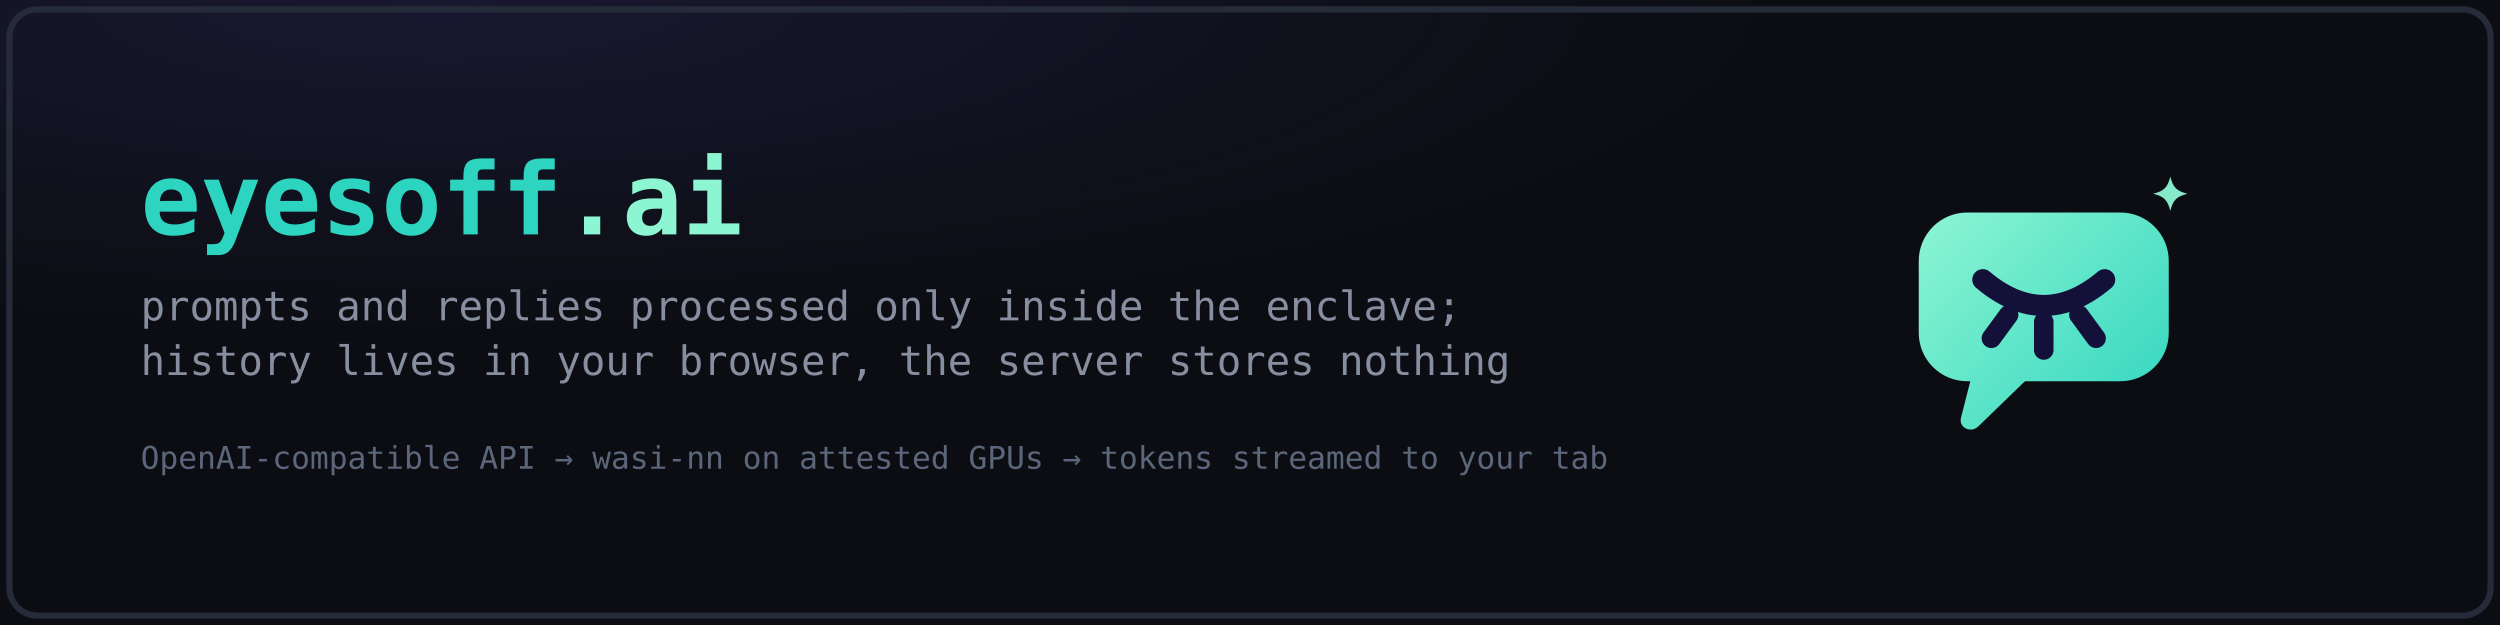
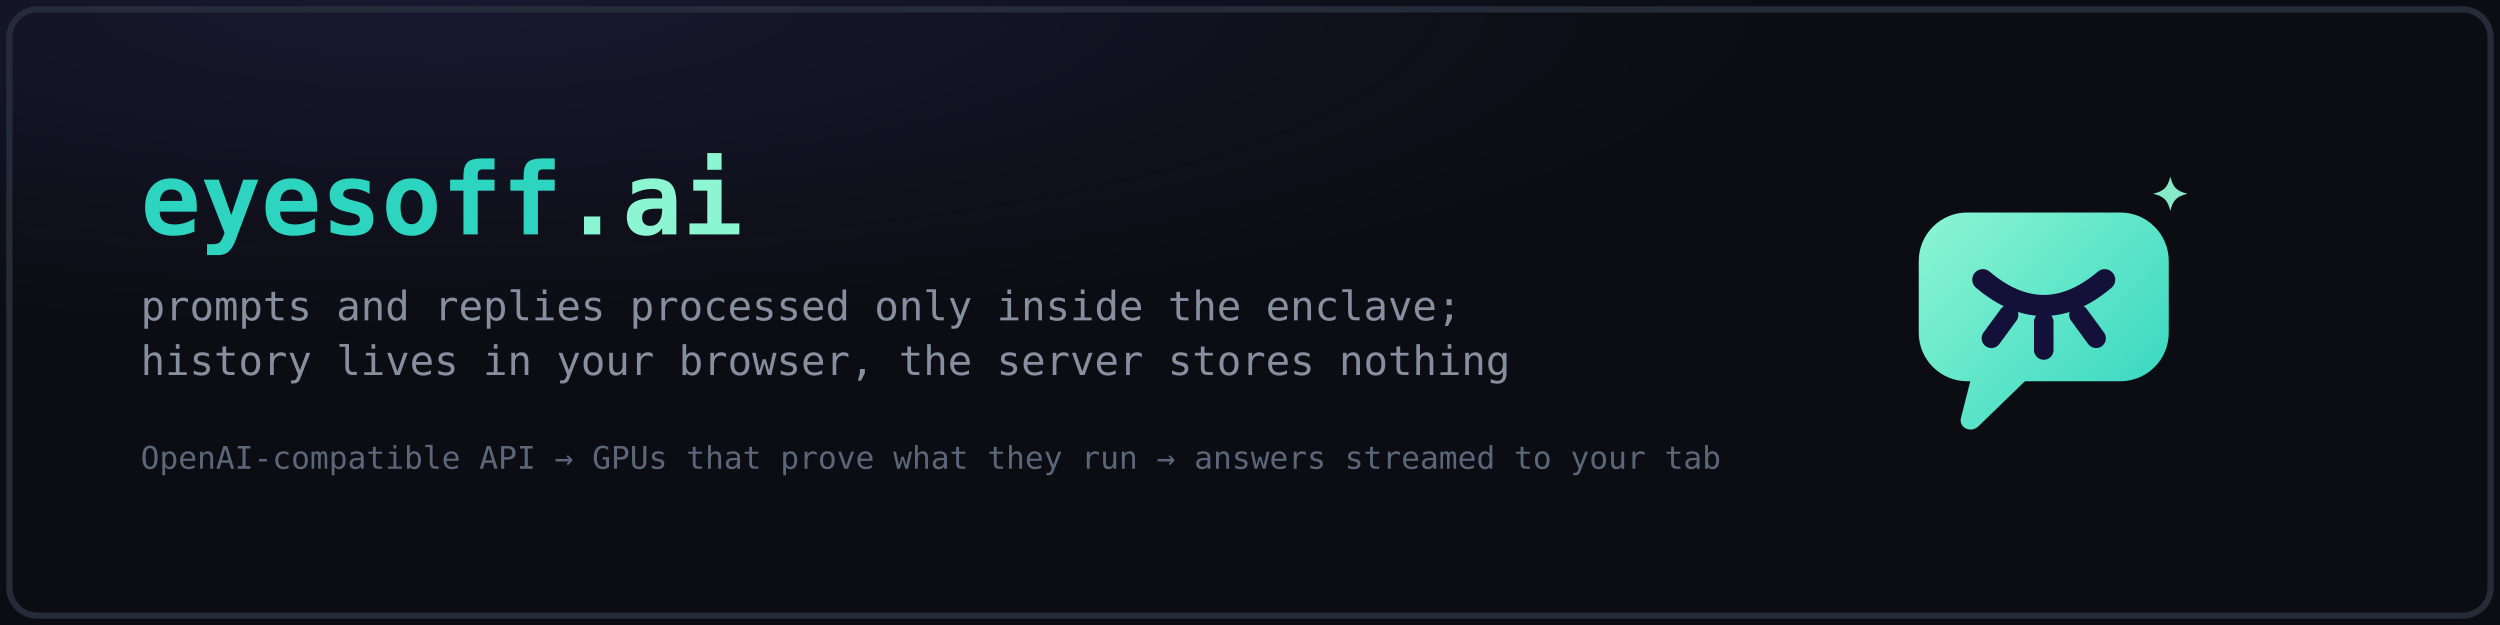
<svg xmlns="http://www.w3.org/2000/svg" viewBox="0 0 1600 400" font-family="monospace">
  <defs>
    <radialGradient id="glow" cx="18%" cy="0%" r="90%">
      <stop offset="0%" stop-color="#6C5CE7" stop-opacity=".14" />
      <stop offset="60%" stop-color="#6C5CE7" stop-opacity="0" />
    </radialGradient>
    <linearGradient id="bubble" gradientUnits="userSpaceOnUse" x1="110" y1="120" x2="420" y2="420">
      <stop offset="0" stop-color="#8CF5D2" />
      <stop offset="1" stop-color="#2DD4BF" />
    </linearGradient>
  </defs>
  <rect width="1600" height="400" fill="#0b0d12" />
  <rect width="1600" height="400" fill="url(#glow)" />
  <rect x="6" y="6" width="1588" height="388" rx="18" fill="none" stroke="#252b38" stroke-width="4" />
  <text x="90" y="150" font-size="64" font-weight="700" fill="#2DD4BF">eyesoff<tspan fill="#8CF5D2">.ai</tspan>
  </text>
  <text x="90" y="205" font-size="26" fill="#868ea0">prompts and replies processed only inside the enclave;</text>
  <text x="90" y="240" font-size="26" fill="#868ea0">history lives in your browser, the server stores nothing</text>
-   <text x="90" y="300" font-size="20" fill="#5b667a">OpenAI-compatible API → wasi-nn on attested GPUs → tokens streamed to your tab</text>
+   <text x="90" y="300" font-size="20" fill="#5b667a">OpenAI-compatible API → GPUs that prove what they run → answers streamed to your tab</text>
  <g transform="translate(1180,72) scale(0.5)">
    <rect x="96" y="128" width="320" height="216" rx="62" fill="url(#bubble)" />
    <path d="M236 340 L172 402 C162 411 147 403 150 391 L163 340 Z" fill="url(#bubble)" />
    <path d="M178 214 Q256 280 334 214" fill="none" stroke="#131039" stroke-width="27" stroke-linecap="round" />
    <path d="M256 268 V304" stroke="#131039" stroke-width="25" stroke-linecap="round" />
    <path d="M211 259 L189 289" stroke="#131039" stroke-width="25" stroke-linecap="round" />
    <path d="M301 259 L323 289" stroke="#131039" stroke-width="25" stroke-linecap="round" />
    <path d="M418 82 C421.5 96 426 100.5 440 104 C426 107.5 421.5 112 418 126 C414.5 112 410 107.5 396 104 C410 100.5 414.5 96 418 82 Z" fill="#8CF5D2" opacity="0.95" />
  </g>
</svg>
